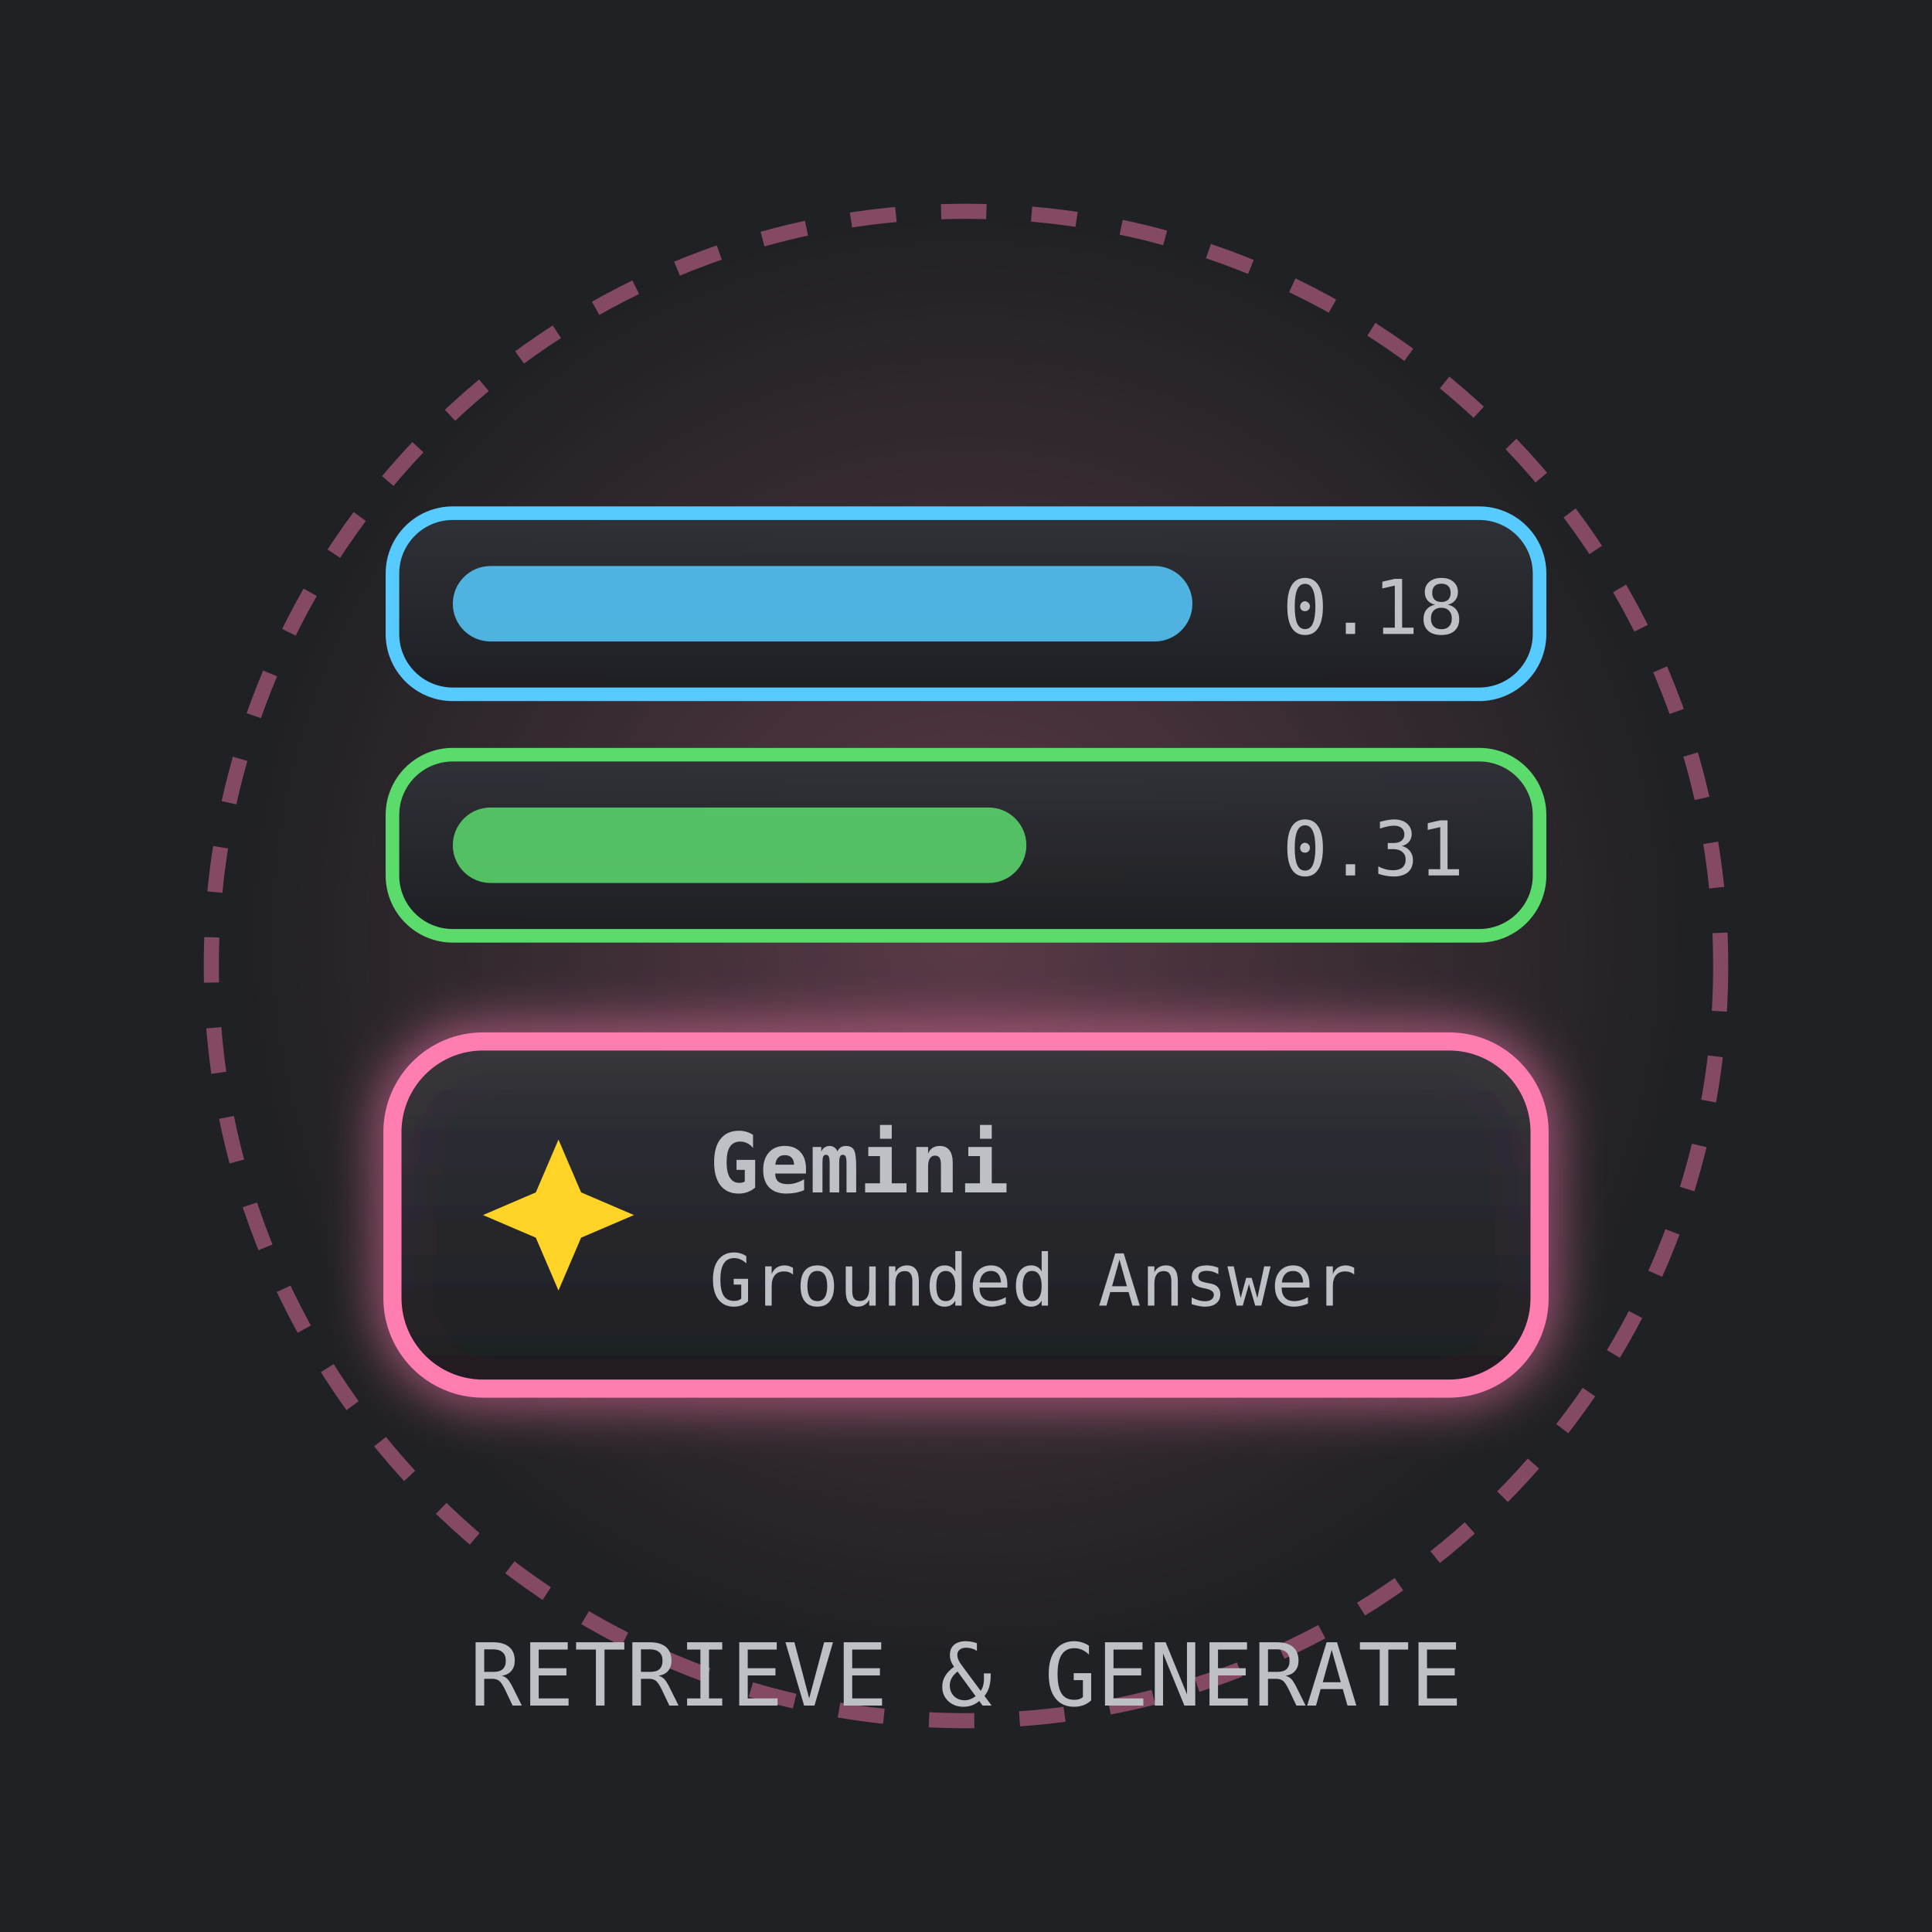
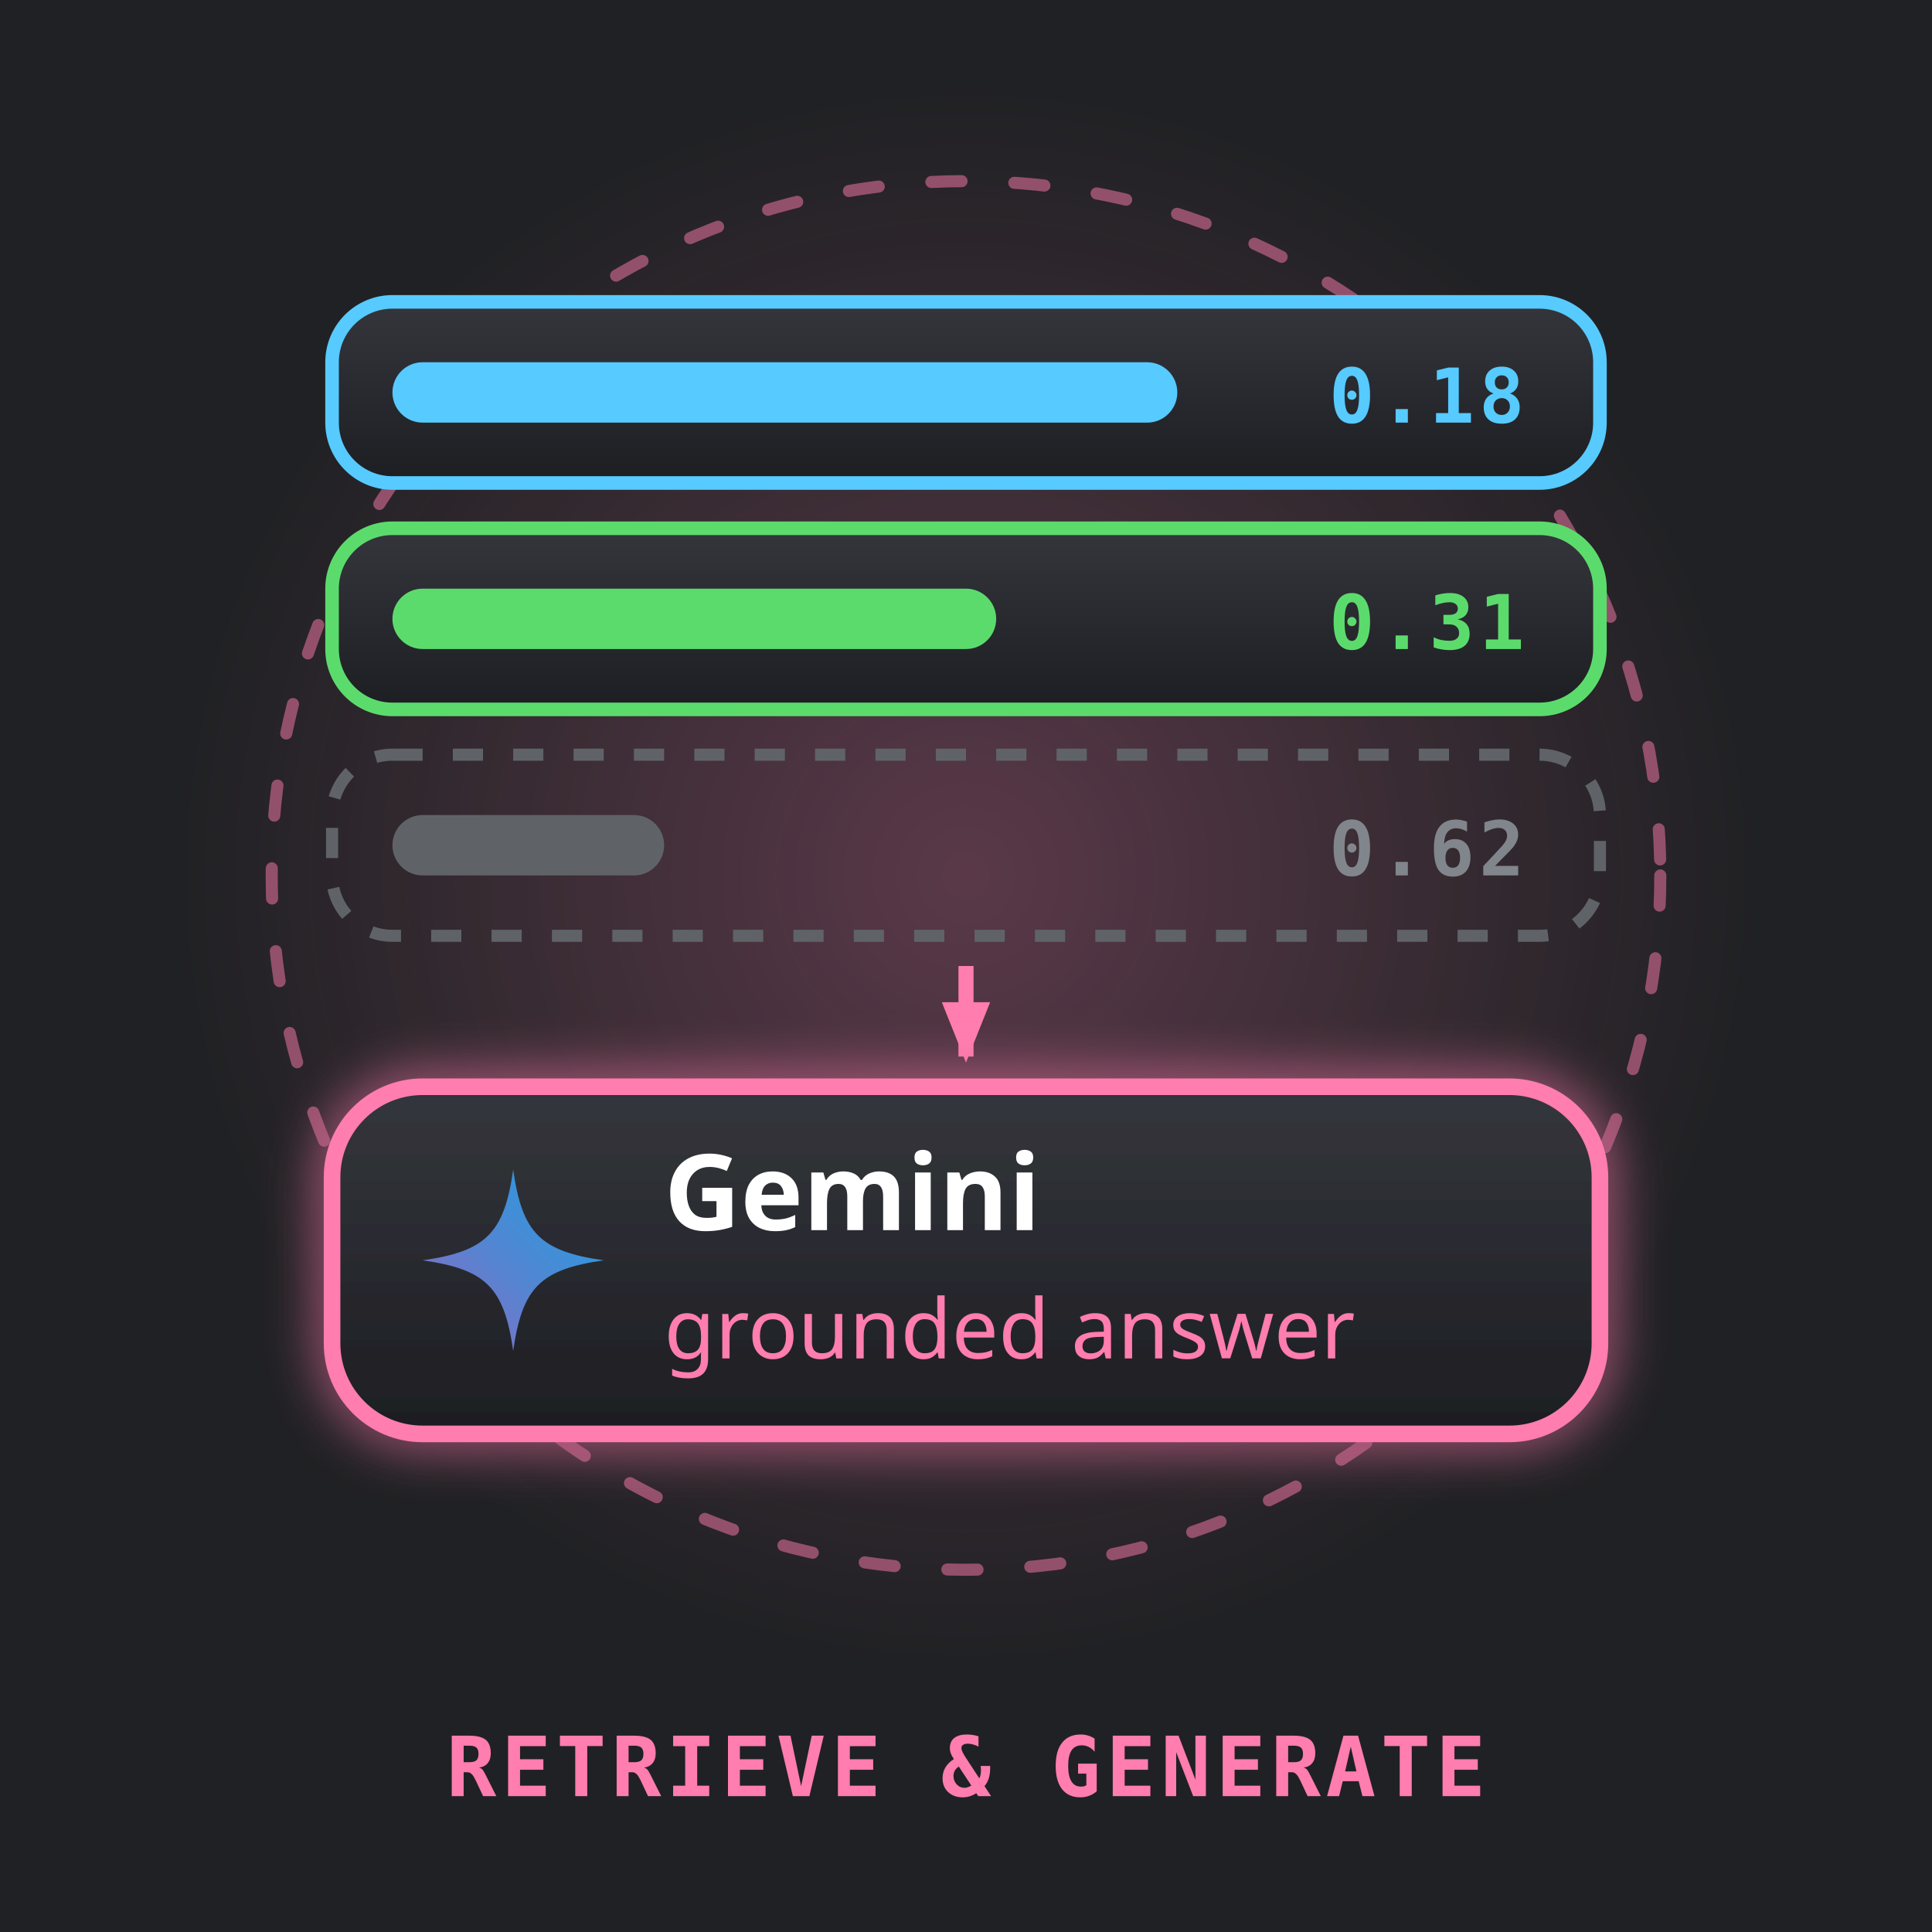
- <svg xmlns="http://www.w3.org/2000/svg" viewBox="0 0 256 256" width="256" height="256">
+ <svg xmlns="http://www.w3.org/2000/svg" viewBox="0 0 256 256" width="256" height="256" role="img" aria-label="Top-K chunks ranked by vector distance; the ones under the threshold feed Gemini for a grounded answer">
  <defs>
-     <filter id="glow-s" x="-25%" y="-25%" width="150%" height="150%">
+     <filter id="glow" x="-30%" y="-30%" width="160%" height="160%">
      <feGaussianBlur stdDeviation="3.5" result="b" />
      <feMerge>
        <feMergeNode in="b" />
        <feMergeNode in="SourceGraphic" />
      </feMerge>
    </filter>
    <linearGradient id="glass" x1="0" y1="0" x2="0" y2="1">
-       <stop offset="0%" stop-color="#303238" stop-opacity="0.96" />
-       <stop offset="100%" stop-color="#1d1e22" stop-opacity="0.99" />
+       <stop offset="0" stop-color="#34363c" />
+       <stop offset="1" stop-color="#1d1e22" />
    </linearGradient>
-     <radialGradient id="amb-r" cx="50%" cy="50%" r="50%">
-       <stop offset="0%" stop-color="#ff7daf" stop-opacity="0.26" />
-       <stop offset="100%" stop-color="#ff7daf" stop-opacity="0" />
+     <linearGradient id="spark" x1="0" y1="1" x2="1" y2="0">
+       <stop offset="0" stop-color="#9168c0" />
+       <stop offset=".45" stop-color="#5684d1" />
+       <stop offset="1" stop-color="#1ba1e3" />
+     </linearGradient>
+     <path id="gem" d="M0 -20 C2 -6 6 -2 20 0 C6 2 2 6 0 20 C-2 6 -6 2 -20 0 C-6 -2 -2 -6 0 -20 Z" />
+     <style>.m{font-family:"Roboto Mono",ui-monospace,monospace;letter-spacing:.06em}.t{font-family:"Google Sans","Product Sans",system-ui,sans-serif;font-weight:700}.s{font-family:"Google Sans","Product Sans",system-ui,sans-serif}</style>
+     <radialGradient id="amb" cx=".5" cy=".5" r=".5">
+       <stop offset="0" stop-color="#ff7daf" stop-opacity=".26" />
+       <stop offset="1" stop-color="#ff7daf" stop-opacity="0" />
    </radialGradient>
-     <style>
-       .m { font-family: "Roboto Mono", ui-monospace, monospace; fill: #bdc1c6; }
-     </style>
+     <marker id="ah" viewBox="0 0 10 10" refX="9" refY="5" markerWidth="8" markerHeight="8" markerUnits="userSpaceOnUse" orient="auto">
+       <path d="M0 1 L10 5 L0 9 Z" fill="#ff7daf" />
+     </marker>
  </defs>
  <rect width="256" height="256" fill="#202124" />
-   <circle cx="128" cy="124" r="96" fill="url(#amb-r)" />
-   <circle cx="128" cy="128" r="100" fill="none" stroke="#ff7daf" stroke-width="2" stroke-dasharray="6 6" opacity="0.45" />
-   <rect x="52" y="68" width="152" height="24" rx="8" fill="url(#glass)" stroke="#57caff" stroke-width="1.8" />
-   <rect x="60" y="75" width="98" height="10" rx="5" fill="#57caff" opacity="0.85" />
-   <text x="194" y="84" text-anchor="end" class="m" font-size="10" fill="#57caff">0.18</text>
-   <rect x="52" y="100" width="152" height="24" rx="8" fill="url(#glass)" stroke="#5cdb6d" stroke-width="1.8" />
-   <rect x="60" y="107" width="76" height="10" rx="5" fill="#5cdb6d" opacity="0.85" />
-   <text x="194" y="116" text-anchor="end" class="m" font-size="10" fill="#5cdb6d">0.31</text>
-   <rect x="52" y="138" width="152" height="46" rx="12" fill="url(#glass)" stroke="#ff7daf" stroke-width="2.4" filter="url(#glow-s)" />
-   <polygon points="74,151 77,158 84,161 77,164 74,171 71,164 64,161 71,158" fill="#ffd427" />
-   <text x="94" y="158" class="m" font-size="11" fill="#ffffff" font-weight="600">Gemini</text>
-   <text x="94" y="173" class="m" font-size="9.5" fill="#ff7daf">Grounded Answer</text>
-   <text x="128" y="226" text-anchor="middle" class="m" font-size="11.5" fill="#ff7daf">RETRIEVE &amp; GENERATE</text>
+   <circle cx="128" cy="116" r="104" fill="url(#amb)" />
+   <circle cx="128" cy="116" r="92" fill="none" stroke="#ff7daf" stroke-width="1.6" stroke-dasharray="4 7" stroke-linecap="round" stroke-opacity=".5" />
+   <rect x="44" y="40" width="168" height="24" rx="8" fill="url(#glass)" stroke="#57caff" stroke-width="1.8" />
+   <rect x="52" y="48" width="104" height="8" rx="4" fill="#57caff" />
+   <rect x="44" y="70" width="168" height="24" rx="8" fill="url(#glass)" stroke="#5cdb6d" stroke-width="1.8" />
+   <rect x="52" y="78" width="80" height="8" rx="4" fill="#5cdb6d" />
+   <rect x="44" y="100" width="168" height="24" rx="8" fill="none" stroke="#5f6368" stroke-width="1.6" stroke-dasharray="4 4" />
+   <rect x="52" y="108" width="36" height="8" rx="4" fill="#5f6368" />
+   <g class="m" font-size="10" font-weight="600" text-anchor="end">
+     <text x="202" y="56" fill="#57caff">0.18</text>
+     <text x="202" y="86" fill="#5cdb6d">0.31</text>
+     <text x="202" y="116" fill="#80868b">0.62</text>
+   </g>
+   <path d="M128 128 V140" stroke="#ff7daf" stroke-width="2" marker-end="url(#ah)" />
+   <rect x="44" y="144" width="168" height="46" rx="12" fill="url(#glass)" stroke="#ff7daf" stroke-width="2.2" filter="url(#glow)" />
+   <use href="#gem" fill="url(#spark)" transform="translate(68 167) scale(.6)" />
+   <text x="88" y="163" class="t" font-size="14" fill="#ffffff">Gemini</text>
+   <text x="88" y="180" class="s" font-size="11" fill="#ff7daf">grounded answer</text>
+   <text x="128" y="238" text-anchor="middle" class="m" font-size="11" font-weight="600" fill="#ff7daf">RETRIEVE &amp; GENERATE</text>
</svg>
